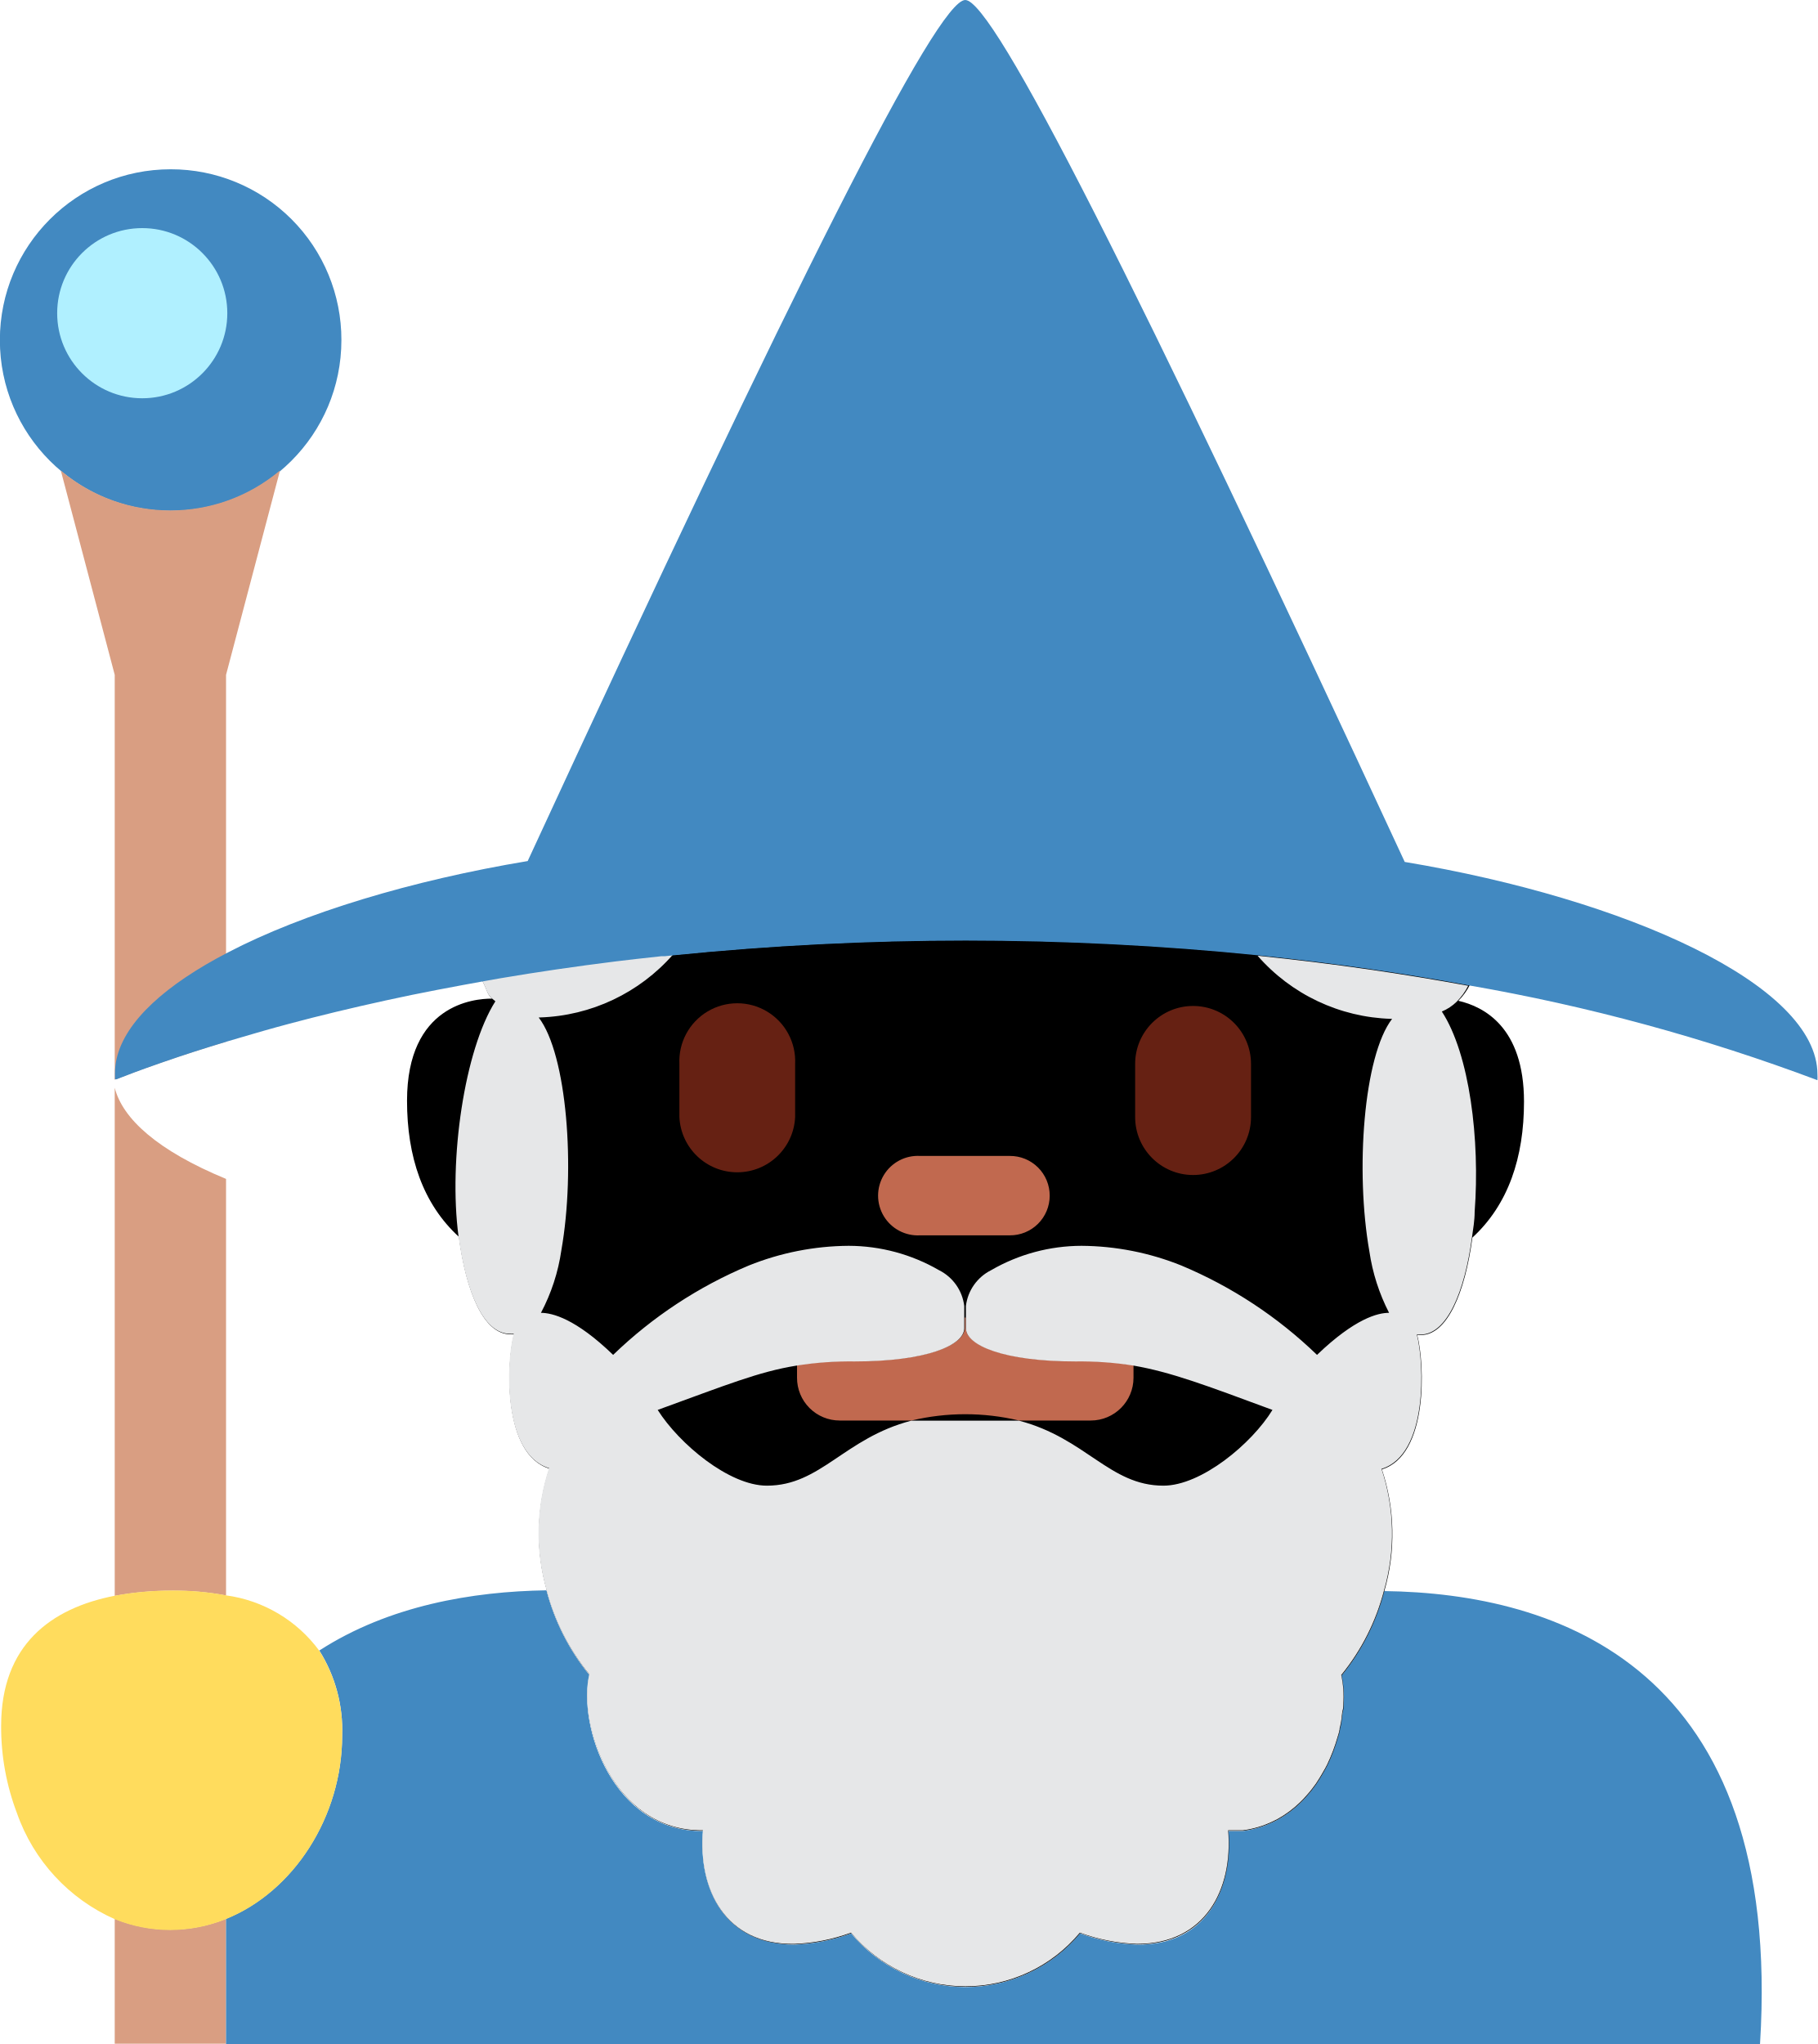
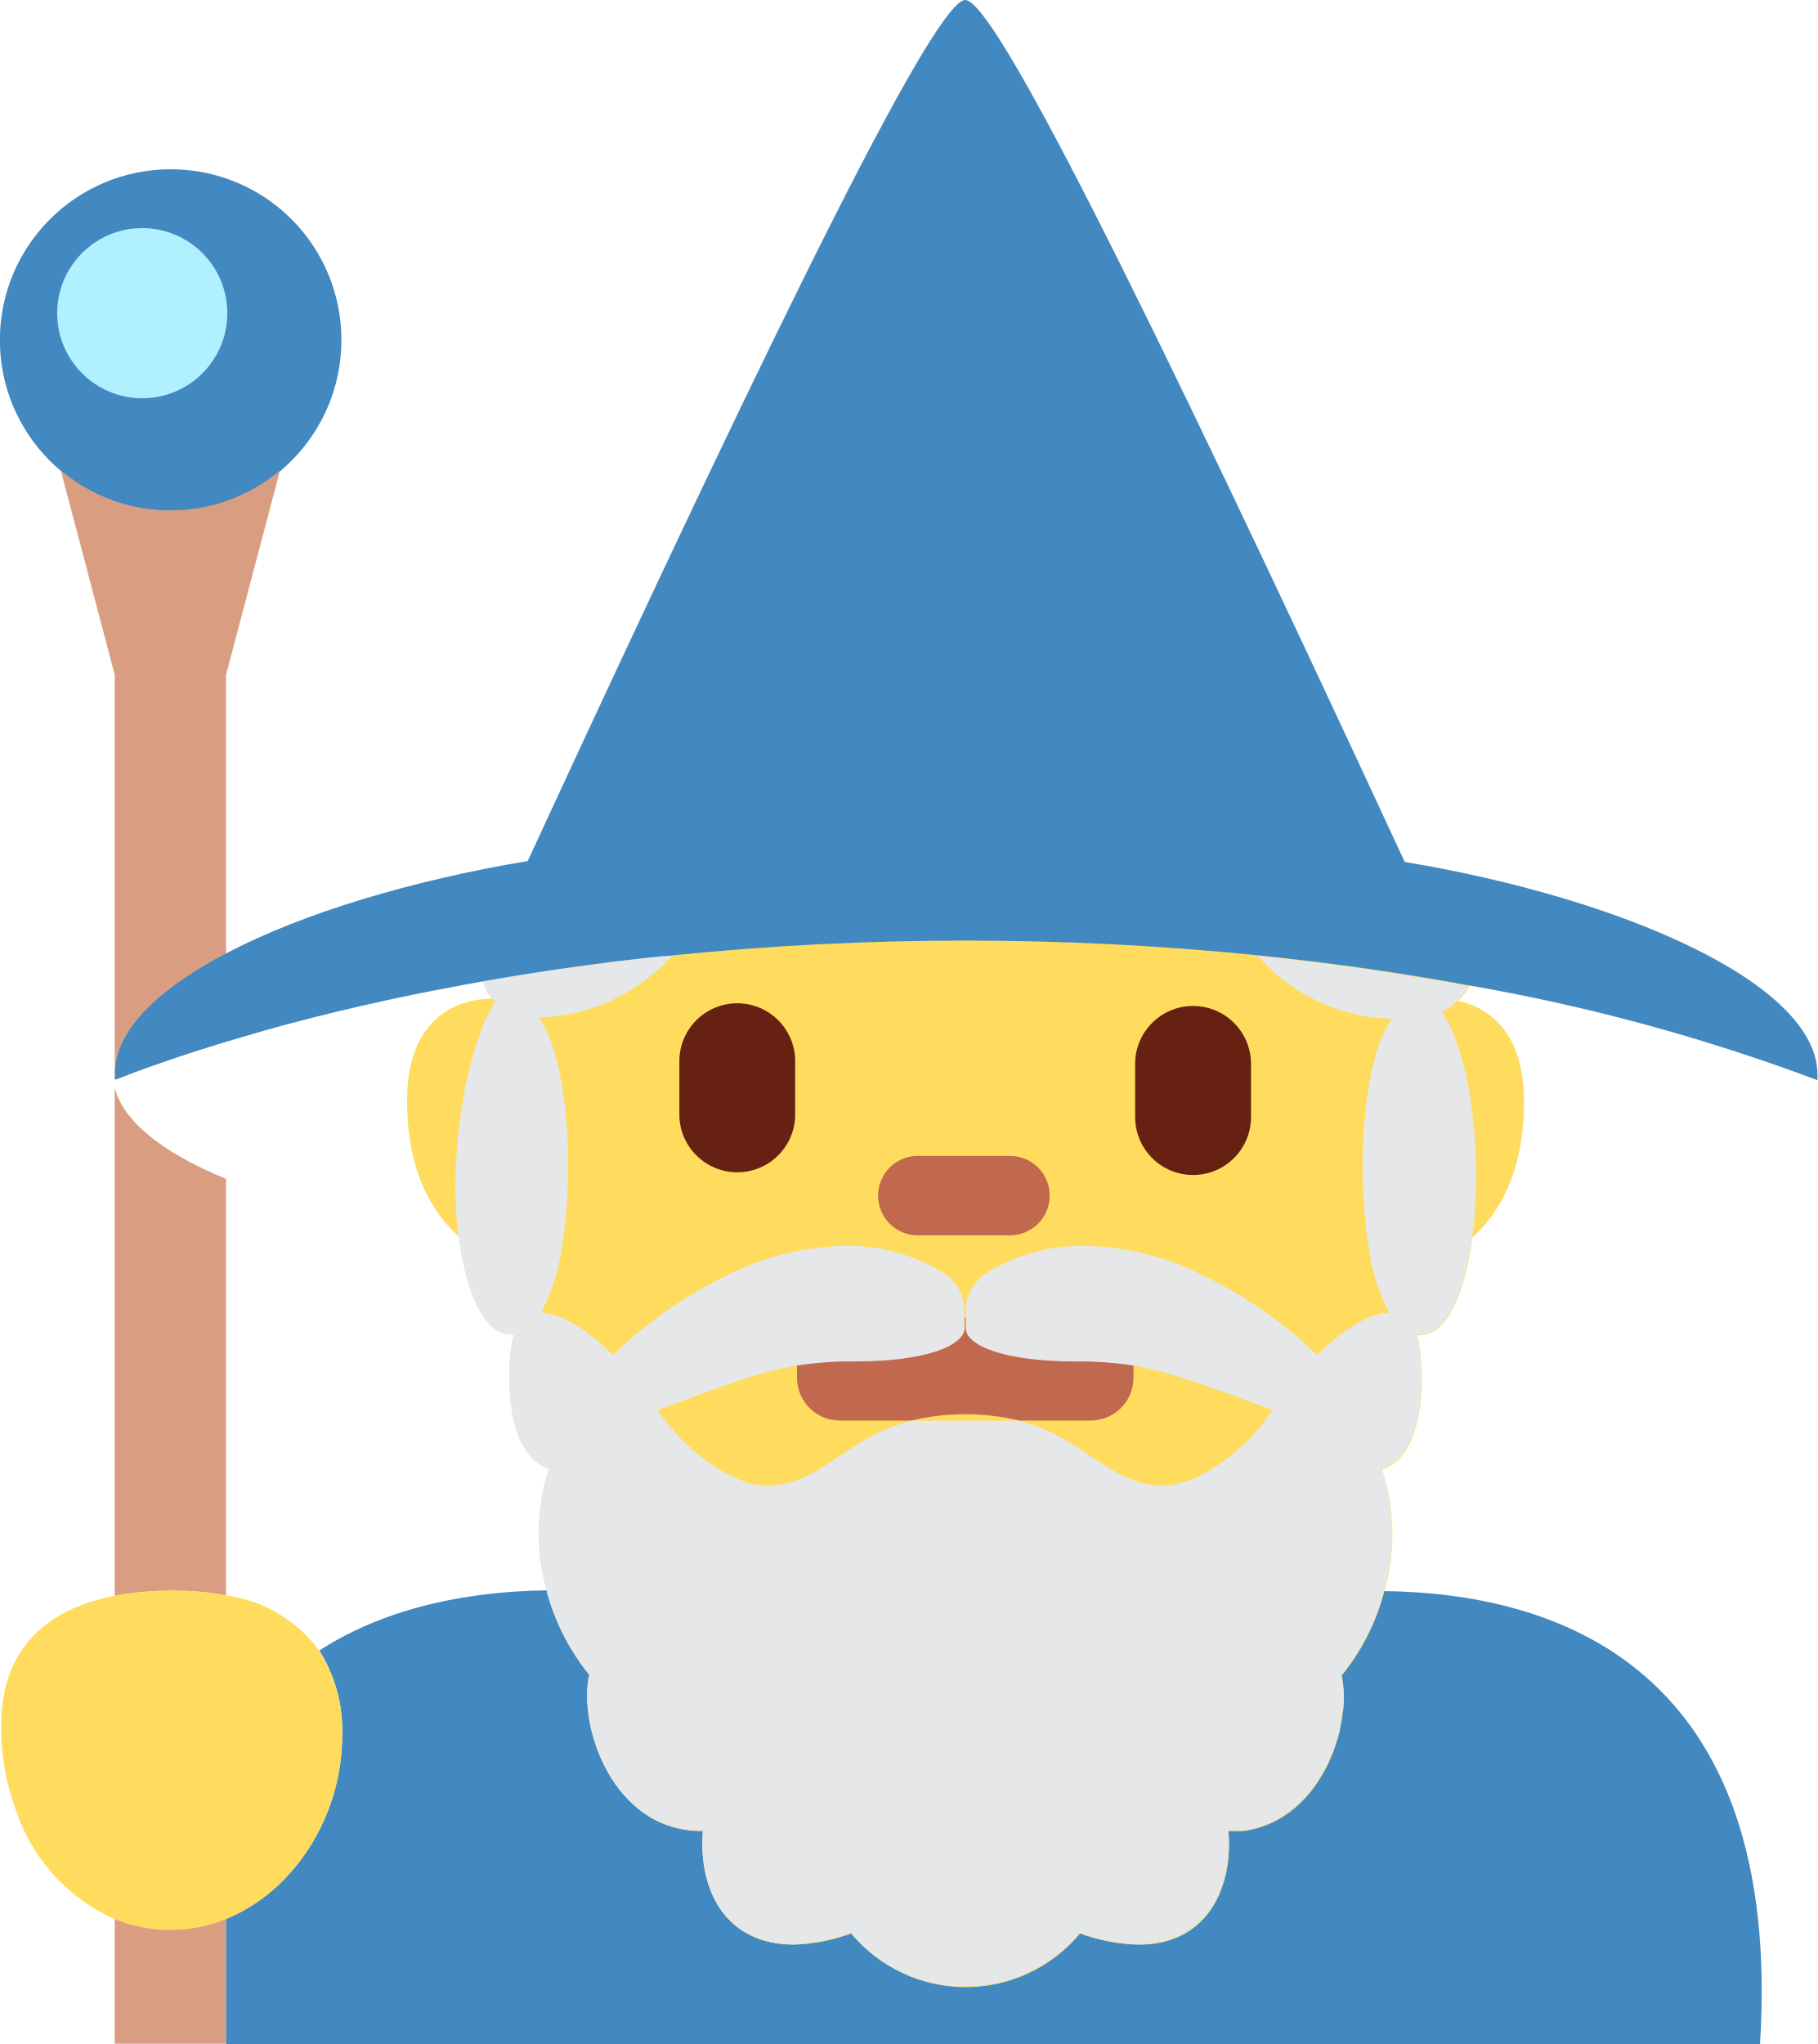
<svg xmlns="http://www.w3.org/2000/svg" viewBox="0 0 144 161.92">
  <defs>
    <style>
      .hat, .staff-tip-1, .robe {fill:#4289c1;}
      .staff {fill:#d99e82;}
-       .fae, .hand {fill:#ffdc5d;}
+       .face, .hand {fill:#ffdc5d;}
      .staff-tip-2 {fill:#b0f0ff;}
      .nose, .mouth {fill:#c1694f;}
      .eye {fill:#662113;}
      .beard {fill:#e6e7e8;}
    </style>
  </defs>
  <g class="staff">
    <path class="staff-tip-1" d="M27.05,26.94A13.53,13.53,0,1,1,13.52,13.41,13.5,13.5,0,0,1,27.05,26.94Z" />
    <circle class="staff-tip-2" cx="11.27" cy="24.81" r="6.74" />
    <path class="staff-mid" d="M17.91,93.39v33a21.82,21.82,0,0,0-4.23-.38,24.49,24.49,0,0,0-4.59.41V86.17C9.71,88.62,12.48,91.15,17.91,93.39Z" />
    <path class="staff-top" d="M22.17,37.33,17.91,53.46V82.52q-2.79.84-5,1.61l-.46.16c-.7.24-1.35.48-1.95.7l-.57.22-.84.32V53.46L4.82,37.28a13.5,13.5,0,0,0,17.35,0Z" />
    <path class="staff-bottom" d="M17.91,152v9.9H9.09V152a11.58,11.58,0,0,0,4.4.86A11.76,11.76,0,0,0,17.91,152Z" />
  </g>
  <path class="robe" d="M139.45,161.92H17.91V152c5.35-2.16,9.2-8.09,9.2-14.52a11.82,11.82,0,0,0-1.81-6.73c5.53-3.57,12.15-4.68,18-4.77a17.64,17.64,0,0,0,3.4,6.71c-.95,4,1.85,12.45,9,12.36-.39,4.74,1.83,9,7.23,9a14.56,14.56,0,0,0,4.51-.89,11.79,11.79,0,0,0,18.13,0,14.62,14.62,0,0,0,4.52.89c5.39.07,7.62-4.23,7.23-9h.13l.55,0,.48,0a7.64,7.64,0,0,0,2.39-.71l.36-.18a8.46,8.46,0,0,0,1.77-1.31c.16-.15.31-.31.46-.48l.21-.24c.11-.12.21-.25.31-.38l.29-.39.3-.47c.11-.17.2-.34.3-.51s.2-.35.29-.53a13.85,13.85,0,0,0,.83-2.19,4.44,4.44,0,0,0,.16-.6.19.19,0,0,0,0-.08c0-.19.08-.37.12-.56s.09-.59.12-.87,0-.32.05-.48a8.12,8.12,0,0,0-.16-2.32,17.47,17.47,0,0,0,3.39-6.71C123.34,126.22,141.32,132,139.45,161.92Z" />
  <g class="face">
    <path class="face" d="M120.75,87.27c0,4.42-1.24,8.15-4.09,10.77h0c-.58,4.37-2,7.72-4.08,7.72a1.43,1.43,0,0,1-.29,0c.6,2.27.89,9.52-2.8,10.64a16.23,16.23,0,0,1,.2,9.62,17.47,17.47,0,0,1-3.39,6.71,8.12,8.12,0,0,1,.16,2.32c0,.16,0,.32-.05.48s-.07.57-.12.87-.07.37-.12.56a.19.19,0,0,1,0,.08,4.44,4.44,0,0,1-.16.6,13.85,13.85,0,0,1-.83,2.19c-.09.18-.19.36-.29.53s-.19.34-.3.51l-.3.47-.29.39c-.1.13-.2.26-.31.38l-.21.24c-.15.17-.3.33-.46.48a8.46,8.46,0,0,1-1.77,1.31l-.36.18a7.64,7.64,0,0,1-2.39.71l-.48,0-.55,0h-.13c.39,4.74-1.84,9-7.23,9a14.62,14.62,0,0,1-4.52-.89,11.79,11.79,0,0,1-18.13,0,14.56,14.56,0,0,1-4.51.89c-5.4.07-7.62-4.23-7.23-9-7.13.09-9.93-8.4-9-12.36a17.64,17.64,0,0,1-3.4-6.71,16.3,16.3,0,0,1,.21-9.62c-3.7-1.12-3.41-8.37-2.8-10.64a1.43,1.43,0,0,1-.29,0c-2.12,0-3.5-3.35-4.08-7.72-2.87-2.63-4.11-6.36-4.11-10.78,0-7.6,5.28-8.1,6.73-8.09-.41-.4-.34-.62-.76-1.41l1.35-.24,2-.32c1.71-.27,3.46-.53,5.27-.77l2-.25,3.62-.41.27,0,.66-.07a230.4,230.4,0,0,1,46.38,0c6.08.62,11.65,1.45,16.69,2.38a5,5,0,0,1-.91,1.26C117.56,79.74,120.75,81.36,120.75,87.27Z" />
    <path class="hand" d="M27.11,137.5c0,6.43-3.85,12.36-9.2,14.52a11.76,11.76,0,0,1-4.42.87,11.58,11.58,0,0,1-4.4-.86,14.38,14.38,0,0,1-7.74-8.38,19.19,19.19,0,0,1-1.26-6.93c0-6.39,3.92-9.32,9-10.31a24.49,24.49,0,0,1,4.59-.41,21.82,21.82,0,0,1,4.23.38,11,11,0,0,1,7.39,4.39A11.82,11.82,0,0,1,27.11,137.5Z" />
    <path class="mouth" d="M89.81,108.14v1a3.39,3.39,0,0,1-3.39,3.39H80.74a18.4,18.4,0,0,0-8.52,0H66.53a3.38,3.38,0,0,1-3.38-3.39v-1a27.43,27.43,0,0,1,4.62-.32c5.67,0,8.67-1.28,8.67-2.64v-.81h.08v.81c0,1.36,3,2.64,8.67,2.64A27.43,27.43,0,0,1,89.81,108.14Z" />
    <path class="nose" d="M83.17,94.72A3.14,3.14,0,0,1,80,97.86h-7.1a3.15,3.15,0,1,1,0-6.29H80A3.14,3.14,0,0,1,83.17,94.72Z" />
    <path class="eye" d="M63,84.28v4.21a4.59,4.59,0,0,1-9.17,0V84.28a4.59,4.59,0,1,1,9.17,0Z" />
    <path class="eye" d="M99.12,84.28v4.21a4.59,4.59,0,0,1-9.18,0V84.28a4.59,4.59,0,1,1,9.18,0Z" />
    <path class="beard" d="M116.84,96c0,.69-.12,1.36-.21,2-.58,4.37-2,7.72-4.08,7.72a1.43,1.43,0,0,1-.29,0c.6,2.27.89,9.52-2.8,10.64a16.23,16.23,0,0,1,.2,9.62,17.47,17.47,0,0,1-3.39,6.71,8.12,8.12,0,0,1,.16,2.32c0,.16,0,.32-.05.48s-.07.57-.12.87-.07.37-.12.56a.19.19,0,0,1,0,.08,4.44,4.44,0,0,1-.16.6,13.85,13.85,0,0,1-.83,2.19c-.09.18-.19.36-.29.53s-.19.34-.3.51l-.3.47-.29.39c-.1.13-.2.26-.31.38l-.21.24c-.15.17-.3.33-.46.48a8.46,8.46,0,0,1-1.77,1.31l-.36.18a7.64,7.64,0,0,1-2.39.71l-.48,0-.55,0h-.13c.39,4.74-1.84,9-7.23,9a14.62,14.62,0,0,1-4.52-.89,11.79,11.79,0,0,1-18.13,0,14.56,14.56,0,0,1-4.51.89c-5.4.07-7.62-4.23-7.23-9-7.13.09-9.93-8.4-9-12.36a17.64,17.64,0,0,1-3.4-6.71,16.3,16.3,0,0,1,.21-9.62c-3.7-1.12-3.41-8.37-2.8-10.64a1.43,1.43,0,0,1-.29,0c-2.12,0-3.5-3.35-4.08-7.72-.81-6.07.48-14.78,2.92-18.62l-.3-.25c-.41-.4-.34-.62-.76-1.41,1.09-.19,2.2-.38,3.33-.56,1.71-.27,3.46-.53,5.27-.77l2-.25,3.62-.41.27,0,.66-.07a14.66,14.66,0,0,1-10.57,5h-.09c2.25,2.93,2.93,12,1.8,18.43A15.24,15.24,0,0,1,42.86,104c.89,0,2.74.45,5.72,3.33a34.83,34.83,0,0,1,10.75-7.08,21.56,21.56,0,0,1,7.91-1.56,14.36,14.36,0,0,1,7.16,1.93,3.66,3.66,0,0,1,2,2.84v1.75c0,1.37-3,2.64-8.67,2.64a27.34,27.34,0,0,0-4.62.33c-3,.48-5.63,1.56-11,3.51,1.7,2.69,5.66,6,8.65,6,4.27,0,6.13-3.76,11.45-5.15h8.52c5.32,1.39,7.18,5.15,11.45,5.15,3,0,7-3.32,8.64-6-5.4-2-8.07-3-11-3.51a27.34,27.34,0,0,0-4.62-.33c-5.67,0-8.67-1.27-8.67-2.64v-1.75a3.66,3.66,0,0,1,2-2.84,14.34,14.34,0,0,1,7.16-1.93,21.56,21.56,0,0,1,7.91,1.56,34.83,34.83,0,0,1,10.75,7.08c3-2.88,4.83-3.34,5.71-3.33a15.51,15.51,0,0,1-1.56-4.86c-1.13-6.4-.46-15.5,1.8-18.43h-.09a14.62,14.62,0,0,1-10.57-5c6.08.62,11.65,1.45,16.69,2.38a5,5,0,0,1-.91,1.26,3.73,3.73,0,0,1-1.18.78C116.45,83.52,117.27,90.3,116.84,96Z" />
  </g>
  <path class="hat" d="M144,85.11a3.55,3.55,0,0,1,0,.46,152.51,152.51,0,0,0-27.61-7.51c-5-.93-10.61-1.76-16.69-2.38a230.4,230.4,0,0,0-46.38,0l-.66.07-.27,0-2,.22-1.61.19s0,0,0,0c-3.21.4-6.27.85-9.16,1.34l-1.35.24-1.59.29c-1.4.26-2.76.52-4.08.79l-2.07.44q-4.1.9-7.58,1.83l-1,.27-1,.28-1,.29-1.91.56q-2.79.84-5,1.61l-.46.16c-.7.24-1.35.48-1.95.7l-.57.22-.84.32-.11,0c0-.15,0-.31,0-.46a5.18,5.18,0,0,1,.13-1.17c.68-3,3.94-5.89,8.82-8.42,6-3.13,14.57-5.71,23.75-7.24C63,22.34,74.24,0,76.48,0S90,22.34,111.3,68.28C128.85,71.21,144,78,144,85.11Z" />
</svg>
